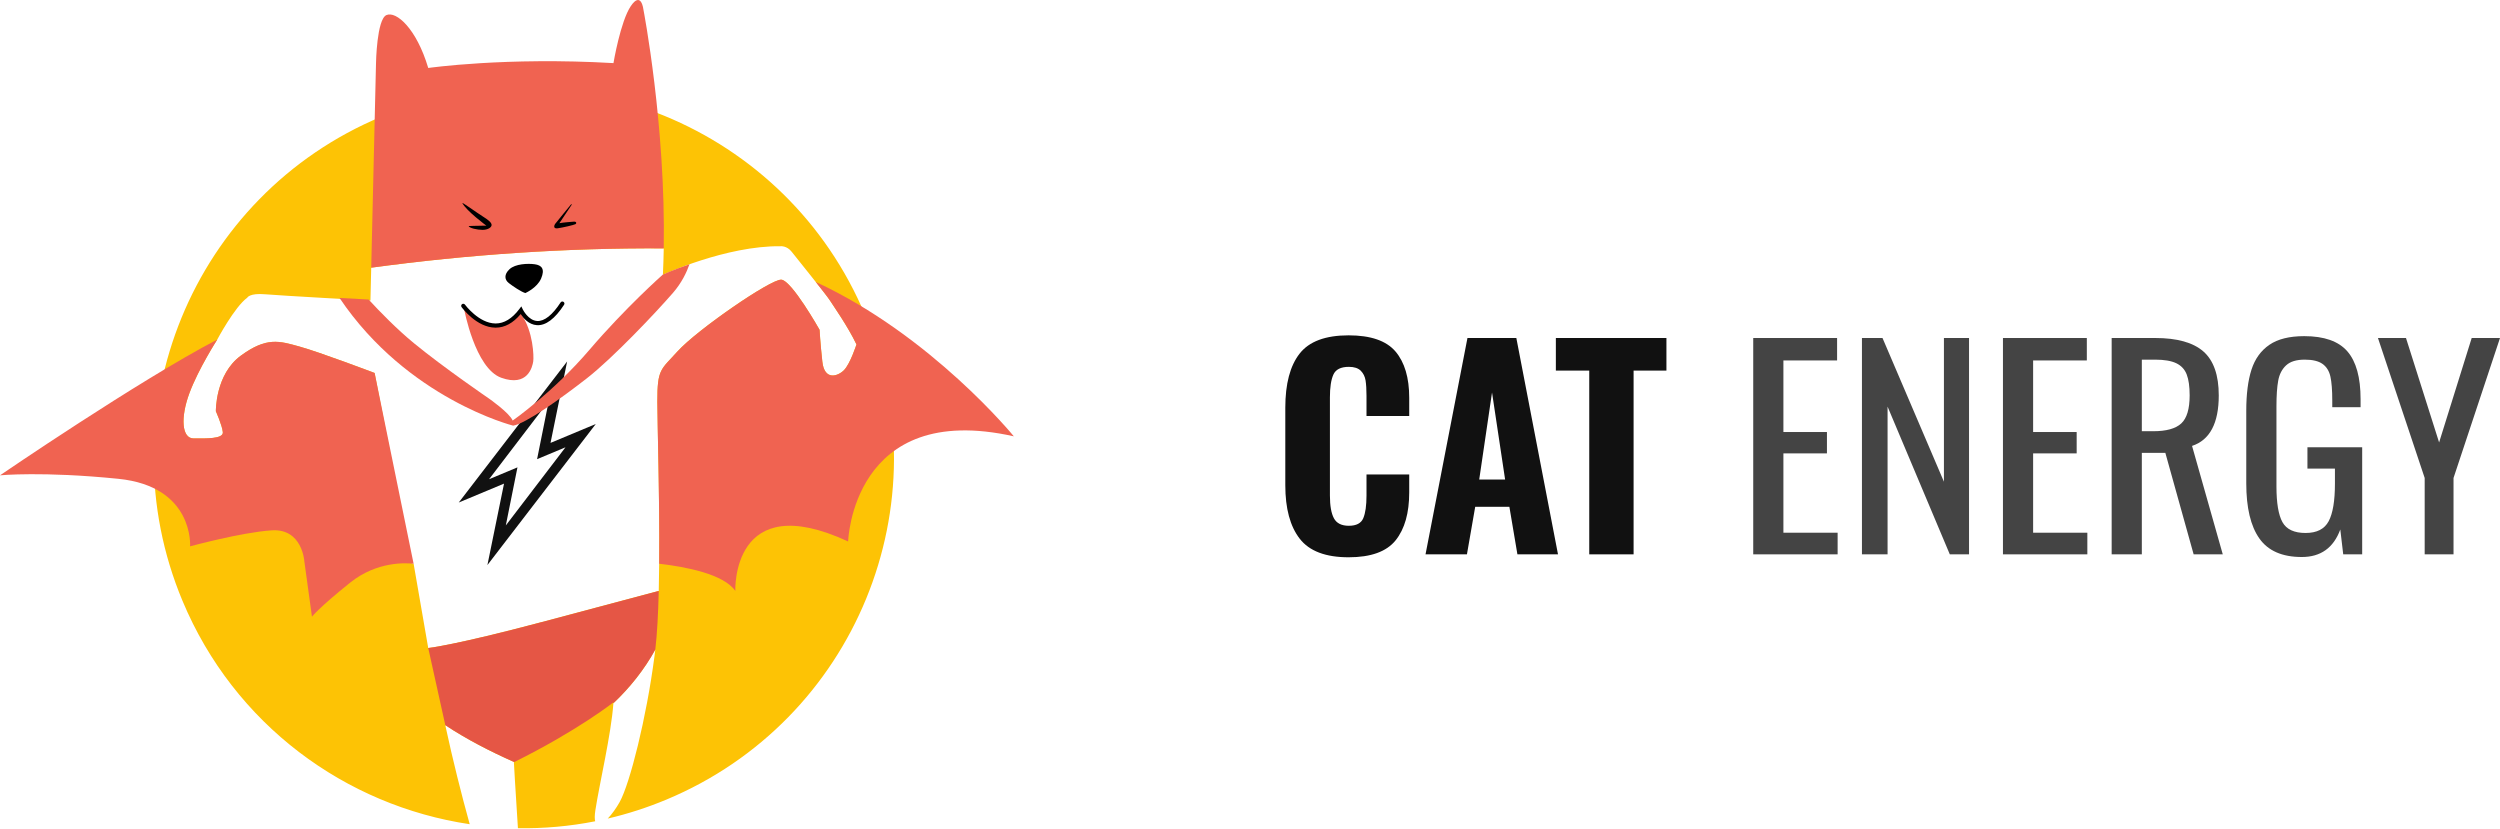
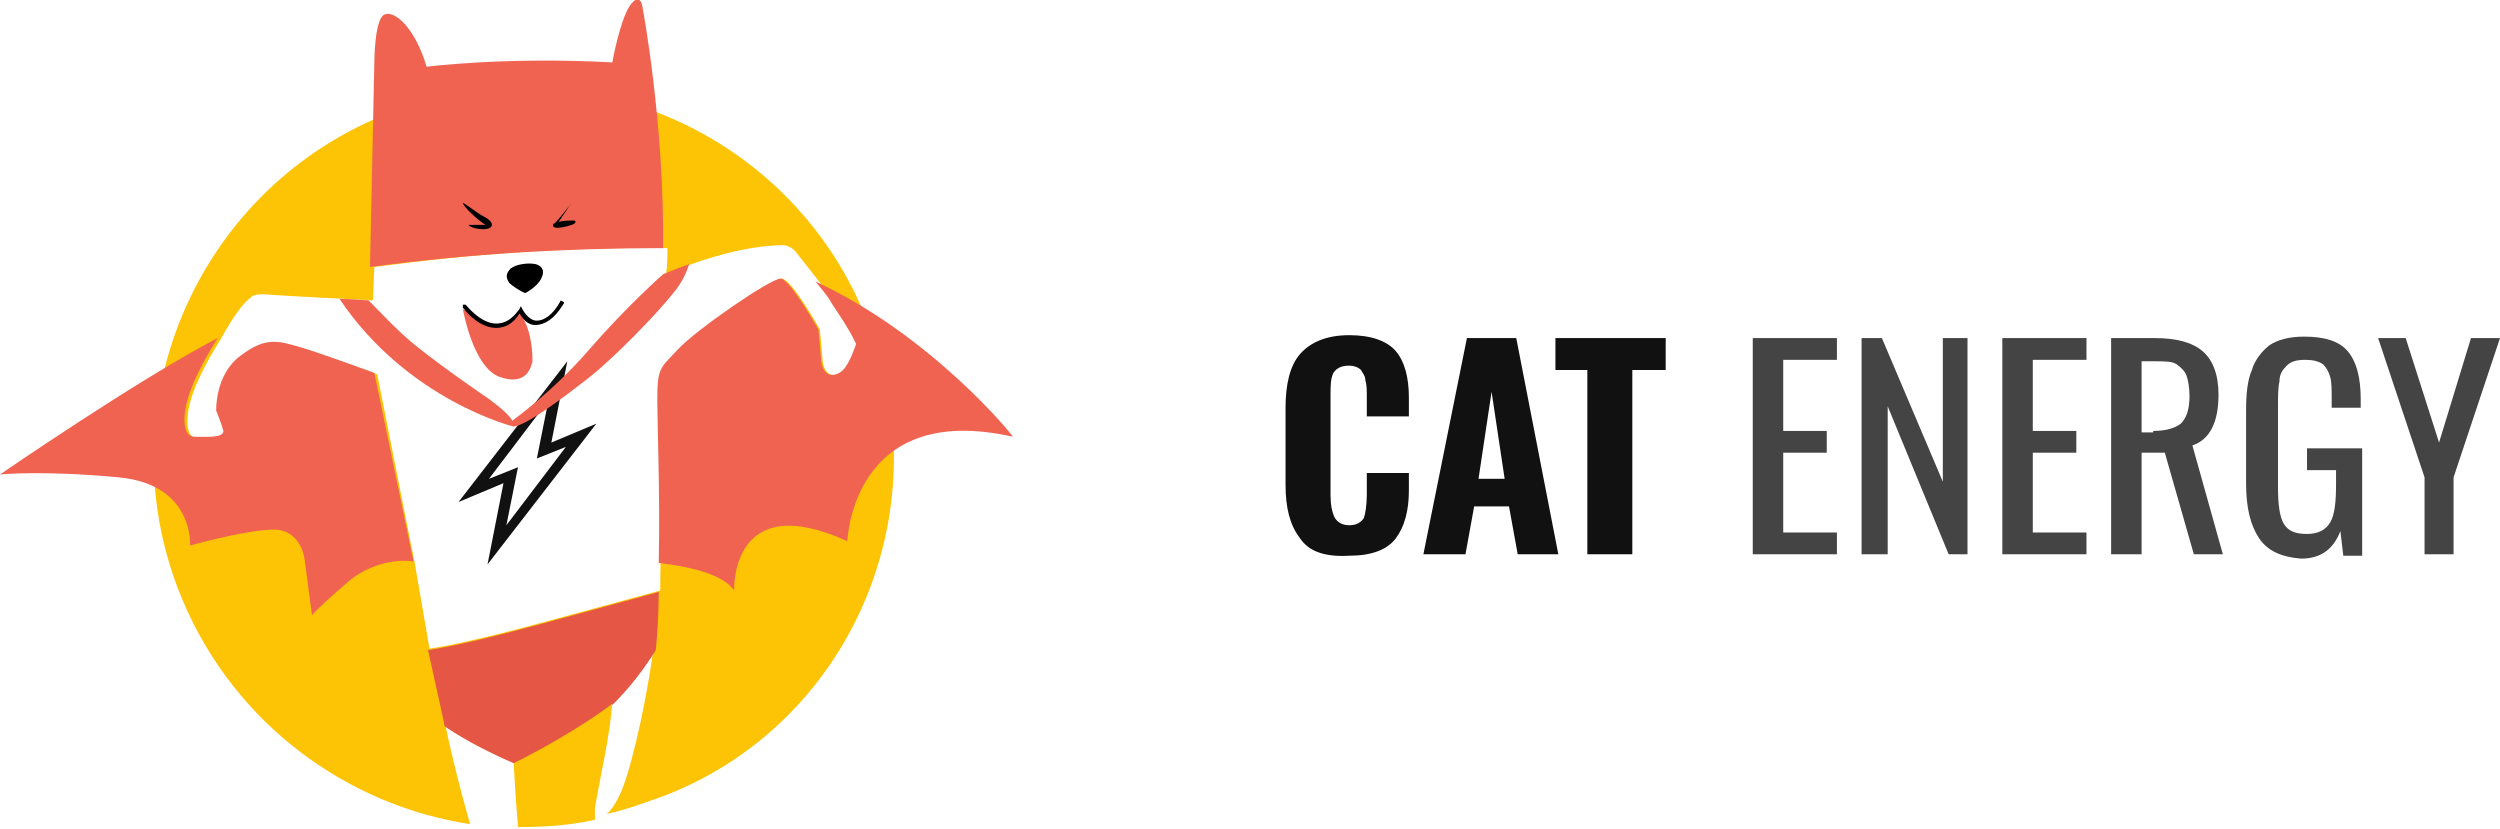
- <svg xmlns="http://www.w3.org/2000/svg" viewBox="0 0 229.685 76.094" height="76.094" width="229.685" xml:space="preserve" id="svg2" version="1.1">
-   <defs id="defs6">
-     <clipPath id="clipPath18" clipPathUnits="userSpaceOnUse">
-       <path id="path16" d="M 0,57.07 H 172.264 V 0 H 0 Z" />
-     </clipPath>
-   </defs>
-   <g transform="matrix(1.333333,0,0,-1.333333,0,76.09373)" id="g10">
-     <g id="g12">
-       <g clip-path="url(#clipPath18)" id="g14">
-         <g transform="translate(58.1528,31.5624)" id="g20">
-           <path id="path22" style="fill:#fdc305;fill-opacity:1;fill-rule:nonzero;stroke:none" d="m 0,0 c -0.432,-0.432 -1.344,-0.72 -1.488,0.576 -0.143,1.295 -0.192,2.207 -0.192,2.207 0,0 -1.919,3.406 -2.638,3.454 -0.72,0.048 -5.806,-3.454 -7.15,-4.942 -1.159,-1.283 -1.391,-1.199 -1.391,-3.454 0,-1.706 0.219,-8.132 0.098,-13.051 0,0 -2.161,-0.576 -8.111,-2.159 -5.949,-1.584 -7.773,-1.776 -7.773,-1.776 l -1.007,5.806 c 0,0 -10e-4,0 -0.003,0.001 -0.005,10e-4 -0.018,0.003 -0.039,0.006 -0.001,0 -0.002,0 -0.002,0 -0.011,0.002 -0.022,0.004 -0.035,0.005 -0.015,0.002 -0.031,0.005 -0.049,0.007 v 0 l -2.559,13.128 c 0,0 -3.791,1.44 -5.182,1.823 -1.392,0.384 -2.255,0.672 -4.03,-0.624 -1.776,-1.295 -1.728,-3.838 -1.728,-3.838 0,0 0.432,-0.96 0.48,-1.44 0.048,-0.479 -1.2,-0.431 -2.015,-0.431 -0.816,0 -0.912,1.439 -0.288,3.119 0.623,1.679 1.919,3.694 1.919,3.694 0,0 1.2,2.255 2.063,2.879 0,0 0.144,0.336 1.248,0.24 1.103,-0.096 7.245,-0.432 7.245,-0.432 l 0.053,2.265 c 6.663,0.908 13.431,1.368 20.157,1.33 -0.011,-0.605 -0.029,-1.212 -0.058,-1.82 0,0 4.366,2.015 8.109,1.968 0,0 0.431,0.047 0.767,-0.384 C -3.263,7.725 -1.2,5.182 -0.96,4.798 -0.72,4.414 0.24,3.071 0.863,1.775 0.863,1.775 0.432,0.432 0,0 M 1.472,3.769 C -3.957,16.762 -18.89,22.895 -31.883,17.466 -44.876,12.039 -51.008,-2.895 -45.58,-15.888 c 3.57,-8.547 11.254,-14.125 19.793,-15.397 -0.577,2.081 -1.157,4.382 -1.684,6.826 1.492,-0.988 3.075,-1.797 4.748,-2.544 -0.006,-0.003 -0.013,-0.007 -0.02,-0.01 0,0 0.118,-2.147 0.278,-4.546 1.766,-0.029 3.549,0.126 5.324,0.476 -0.042,0.157 -0.043,0.403 0.012,0.759 0.285,1.854 1.087,5.213 1.243,7.375 1.123,1.059 2.128,2.316 2.887,3.697 -10e-4,-0.012 -0.002,-0.024 -0.004,-0.037 -0.018,-0.143 -0.036,-0.287 -0.054,-0.431 -0.552,-4.246 -1.697,-8.775 -2.393,-10.028 -0.242,-0.436 -0.544,-0.855 -0.826,-1.148 1.362,0.318 2.716,0.753 4.05,1.311 C 0.767,-24.157 6.9,-9.224 1.472,3.769" />
-         </g>
-         <g transform="translate(56.2104,37.643)" id="g24">
-           <path id="path26" style="fill:#f06351;fill-opacity:1;fill-rule:nonzero;stroke:none" d="m 0,0 c 0.472,-0.595 0.883,-1.124 0.982,-1.283 0.241,-0.384 1.2,-1.727 1.824,-3.023 0,0 -0.432,-1.343 -0.864,-1.775 C 1.51,-6.513 0.599,-6.8 0.455,-5.505 c -0.144,1.296 -0.192,2.207 -0.192,2.207 0,0 -1.919,3.407 -2.639,3.455 -0.72,0.048 -5.806,-3.455 -7.149,-4.942 -1.16,-1.284 -1.392,-1.2 -1.392,-3.455 0,-1.495 0.169,-6.621 0.129,-11.177 1.801,-0.208 4.447,-0.707 5.245,-1.874 0,0 -0.288,7.149 7.773,3.407 0,0 0.288,9.74 11.419,7.245 0,0 -5.643,6.929 -13.649,10.639" />
-         </g>
-         <g transform="translate(45.7353,39.9555)" id="g28">
-           <path id="path30" style="fill:#f06351;fill-opacity:1;fill-rule:nonzero;stroke:none" d="m 0,0 c 0.145,8.477 -1.401,16.461 -1.401,16.461 0,0 -0.144,1.295 -0.864,0.24 -0.719,-1.056 -1.199,-3.935 -1.199,-3.935 -7.437,0.432 -12.763,-0.335 -12.763,-0.335 -0.816,2.735 -2.207,3.934 -2.879,3.646 -0.672,-0.288 -0.72,-3.311 -0.72,-3.311 L -20.156,-1.33 C -13.493,-0.422 -6.725,0.038 0,0" />
-         </g>
-         <g transform="translate(45.1538,12.31)" id="g32">
-           <path id="path34" style="fill:#e55645;fill-opacity:1;fill-rule:nonzero;stroke:none" d="m 0,0 c 0.126,1.061 0.2,2.475 0.238,4.042 0,0 -2.161,-0.575 -8.111,-2.159 -5.949,-1.583 -7.773,-1.775 -7.773,-1.775 l 1.104,-4.99 c 0.023,-0.109 0.046,-0.217 0.07,-0.325 1.492,-0.987 3.075,-1.797 4.748,-2.544 4.354,2.155 6.841,4.117 6.841,4.117 C -2.884,-3.655 -2.886,-3.676 -2.887,-3.696 -1.764,-2.637 -0.759,-1.381 0,0" />
-         </g>
-         <g transform="translate(31.8594,43.0776)" id="g36">
-           <path id="path38" style="fill:#000000;fill-opacity:1;fill-rule:nonzero;stroke:none" d="m 0,0 c -0.046,0.091 1.021,-0.68 1.405,-0.92 0.384,-0.24 0.61,-0.423 0.61,-0.591 0,-0.168 -0.264,-0.336 -0.624,-0.336 -0.36,0 -0.912,0.12 -0.959,0.264 0,0 0.599,0.024 0.935,0.024 h 0.288 c 0,0 -1.391,1.031 -1.655,1.559" />
-         </g>
-         <g transform="translate(39.3291,42.9643)" id="g40">
-           <path id="path42" style="fill:#000000;fill-opacity:1;fill-rule:nonzero;stroke:none" d="m 0,0 c 0,0 -1.046,-1.273 -1.085,-1.332 -0.04,-0.059 -0.166,-0.341 0.185,-0.293 0.35,0.049 1.11,0.225 1.217,0.283 0.108,0.059 0.07,0.196 -0.116,0.175 -0.205,-0.021 -0.682,-0.048 -0.985,-0.106 l 0.841,1.26 c 0,0 0.026,0.118 -0.057,0.013" />
-         </g>
-         <g transform="translate(36.1982,36.8764)" id="g44">
-           <path id="path46" style="fill:#000000;fill-opacity:1;fill-rule:nonzero;stroke:none" d="M 0,0 C 0,0 0.81,0.351 1.089,1.007 1.368,1.664 1.125,1.919 0.648,1.985 0.171,2.051 -0.692,2.015 -1.088,1.646 -1.484,1.277 -1.43,0.917 -1.142,0.692 -0.854,0.468 -0.297,0.09 0,0" />
-         </g>
-         <g transform="translate(35.7934,35.6254)" id="g48">
-           <path id="path50" style="fill:#f06351;fill-opacity:1;fill-rule:nonzero;stroke:none" d="m 0,0 c 0,0 -0.179,-0.372 -0.458,-0.594 -0.243,-0.193 -0.567,-0.363 -1.017,-0.386 -0.638,-0.033 -1.055,0.169 -1.451,0.445 -0.203,0.141 -0.395,0.254 -0.532,0.442 -0.157,0.181 -0.356,0.252 -0.356,0.252 0,0 0.747,-4.097 2.564,-4.745 1.817,-0.647 2.143,0.749 2.2,1.133 0.048,0.326 0,2.081 -0.82,3.222 C 0.115,0.072 0.099,-0.131 0,0" />
-         </g>
-         <g transform="translate(34.1533,34.4931)" id="g52">
-           <path id="path54" style="fill:#000000;fill-opacity:1;fill-rule:nonzero;stroke:none" d="m 0,0 h -0.016 c -1.292,0.011 -2.29,1.36 -2.332,1.418 -0.047,0.064 -0.032,0.154 0.032,0.201 0.064,0.047 0.154,0.032 0.201,-0.032 0.01,-0.013 0.956,-1.29 2.103,-1.299 H 0 c 0.584,0 1.131,0.333 1.627,0.989 L 1.769,1.466 1.872,1.253 C 1.875,1.246 2.244,0.498 2.859,0.459 3.356,0.428 3.912,0.87 4.475,1.737 4.518,1.803 4.607,1.822 4.674,1.779 4.741,1.736 4.759,1.646 4.716,1.58 4.083,0.606 3.452,0.133 2.84,0.172 2.277,0.208 1.898,0.667 1.723,0.936 1.204,0.314 0.625,0 0,0" />
-         </g>
-         <g transform="translate(33.6982,24.0488)" id="g56">
-           <path id="path58" style="fill:#111111;fill-opacity:1;fill-rule:nonzero;stroke:none" d="M 0,0 4.113,5.385 3.31,1.383 5.268,2.201 1.155,-3.184 1.958,0.818 Z m 7.356,3.807 -3.12,-1.304 1.145,5.612 -7.469,-9.72 3.12,1.303 -1.145,-5.612 z" />
-         </g>
-         <g transform="translate(45.6777,38.1542)" id="g60">
-           <path id="path62" style="fill:#f06351;fill-opacity:1;fill-rule:nonzero;stroke:none" d="m 0,0 c 0,0 -2.543,-2.244 -5.062,-5.189 -2.519,-2.945 -5.29,-4.874 -5.29,-4.874 -0.216,0.526 -1.619,1.508 -1.619,1.508 0,0 -3.131,2.138 -5.182,3.822 -1.179,0.967 -2.346,2.165 -3.125,3.01 -0.292,0.015 -1.065,0.057 -2.005,0.109 4.69,-6.968 11.967,-8.8 11.967,-8.8 0.864,0.141 3.275,1.859 5.074,3.261 1.799,1.403 4.75,4.523 5.938,5.891 0.6,0.692 0.943,1.419 1.135,1.969 C 0.722,0.325 0,0 0,0" />
-         </g>
-         <g transform="translate(25.8135,31.3705)" id="g64">
-           <path id="path66" style="fill:#f06351;fill-opacity:1;fill-rule:nonzero;stroke:none" d="m 0,0 c 0,0 -3.791,1.439 -5.182,1.823 -1.391,0.384 -2.255,0.672 -4.03,-0.624 -1.775,-1.295 -1.727,-3.838 -1.727,-3.838 0,0 0.431,-0.96 0.48,-1.44 0.047,-0.479 -1.2,-0.431 -2.016,-0.431 -0.816,0 -0.911,1.439 -0.288,3.118 0.624,1.68 1.92,3.695 1.92,3.695 -5.422,-2.831 -14.97,-9.356 -14.97,-9.356 0,0 2.926,0.287 8.156,-0.24 5.23,-0.528 4.942,-4.654 4.942,-4.654 0,0 3.503,0.959 5.614,1.103 2.111,0.144 2.255,-2.111 2.255,-2.111 l 0.528,-3.838 c 0,0 0.48,0.623 2.639,2.351 1.853,1.483 3.868,1.356 4.366,1.295 z" />
-         </g>
-         <g transform="translate(89.5586,19.9496)" id="g68">
-           <path id="path70" style="fill:#111111;fill-opacity:1;fill-rule:nonzero;stroke:none" d="m 0,0 c -0.663,0.853 -0.994,2.082 -0.994,3.69 v 5.337 c 0,1.644 0.328,2.886 0.985,3.726 0.656,0.841 1.782,1.261 3.377,1.261 1.521,0 2.597,-0.371 3.23,-1.113 0.631,-0.742 0.947,-1.807 0.947,-3.193 V 8.457 H 4.601 v 1.379 c 0,0.442 -0.022,0.798 -0.064,1.068 -0.044,0.27 -0.154,0.493 -0.332,0.672 -0.178,0.177 -0.451,0.267 -0.819,0.267 -0.552,0 -0.908,-0.178 -1.067,-0.534 C 2.159,10.953 2.08,10.432 2.08,9.744 V 2.972 c 0,-0.7 0.092,-1.221 0.276,-1.564 0.184,-0.344 0.527,-0.516 1.03,-0.516 0.516,0 0.847,0.175 0.994,0.525 0.147,0.35 0.221,0.868 0.221,1.555 V 4.426 H 7.545 V 3.193 C 7.545,1.77 7.232,0.668 6.607,-0.111 5.981,-0.89 4.901,-1.279 3.368,-1.279 1.785,-1.279 0.663,-0.853 0,0" />
-         </g>
-         <g transform="translate(103.7109,24.0258)" id="g72">
-           <path id="path74" style="fill:#111111;fill-opacity:1;fill-rule:nonzero;stroke:none" d="M 0,0 -0.902,6 -1.785,0 Z M -2.595,9.754 H 0.773 L 3.644,-5.153 H 0.847 l -0.553,3.276 h -2.355 l -0.57,-3.276 h -2.853 z" />
-         </g>
-         <g transform="translate(109.5083,31.5346)" id="g76">
-           <path id="path78" style="fill:#111111;fill-opacity:1;fill-rule:nonzero;stroke:none" d="M 0,0 H -2.301 V 2.245 H 5.318 V 0 H 3.055 V -12.662 H 0 Z" />
-         </g>
-         <g transform="translate(120.8076,33.7797)" id="g80">
-           <path id="path82" style="fill:#444444;fill-opacity:1;fill-rule:nonzero;stroke:none" d="M 0,0 H 5.778 V -1.546 H 2.079 v -4.932 h 3 V -7.95 h -3 v -5.466 h 3.736 v -1.491 H 0 Z" />
-         </g>
-         <g transform="translate(128.2983,33.7797)" id="g84">
-           <path id="path86" style="fill:#444444;fill-opacity:1;fill-rule:nonzero;stroke:none" d="M 0,0 H 1.417 L 5.649,-9.901 V 0 h 1.73 V -14.907 H 6.054 L 1.766,-4.729 V -14.907 H 0 Z" />
-         </g>
-         <g transform="translate(138.0146,33.7797)" id="g88">
-           <path id="path90" style="fill:#444444;fill-opacity:1;fill-rule:nonzero;stroke:none" d="m 0,0 h 5.779 v -1.546 h -3.7 v -4.932 h 3 V -7.95 h -3 v -5.466 h 3.736 v -1.491 H 0 Z" />
-         </g>
-         <g transform="translate(148.376,27.3569)" id="g92">
-           <path id="path94" style="fill:#444444;fill-opacity:1;fill-rule:nonzero;stroke:none" d="m 0,0 c 0.896,0 1.537,0.178 1.923,0.534 0.386,0.356 0.58,1 0.58,1.932 C 2.503,3.08 2.435,3.561 2.3,3.911 2.165,4.261 1.925,4.519 1.583,4.684 1.239,4.849 0.754,4.932 0.129,4.932 H -0.792 V 0 Z m -2.871,6.423 h 3 c 1.509,0 2.616,-0.31 3.322,-0.929 0.705,-0.62 1.058,-1.629 1.058,-3.028 0,-1.914 -0.613,-3.073 -1.841,-3.478 L 4.785,-8.484 H 2.778 l -1.95,6.993 h -1.62 v -6.993 h -2.079 z" />
-         </g>
-         <g transform="translate(155.6821,19.9682)" id="g96">
-           <path id="path98" style="fill:#444444;fill-opacity:1;fill-rule:nonzero;stroke:none" d="m 0,0 c -0.601,0.853 -0.902,2.119 -0.902,3.8 v 4.987 c 0,1.153 0.12,2.102 0.359,2.844 0.24,0.742 0.65,1.312 1.233,1.711 0.582,0.399 1.384,0.598 2.402,0.598 1.374,0 2.365,-0.349 2.972,-1.048 0.608,-0.7 0.911,-1.798 0.911,-3.295 V 9.045 H 5.024 v 0.46 c 0,0.711 -0.043,1.261 -0.128,1.647 C 4.81,11.539 4.629,11.83 4.353,12.026 4.077,12.222 3.668,12.321 3.129,12.321 2.552,12.321 2.123,12.189 1.841,11.925 1.559,11.662 1.377,11.309 1.298,10.867 1.217,10.426 1.178,9.836 1.178,9.1 V 3.579 c 0,-1.141 0.138,-1.96 0.414,-2.457 0.277,-0.497 0.807,-0.745 1.592,-0.745 0.773,0 1.304,0.269 1.592,0.81 0.288,0.54 0.432,1.405 0.432,2.594 V 4.812 H 3.313 V 6.284 H 7.085 V -1.095 H 5.779 L 5.577,0.616 C 5.111,-0.647 4.227,-1.279 2.926,-1.279 1.577,-1.279 0.602,-0.854 0,0" />
-         </g>
-         <g transform="translate(167.0737,24.1362)" id="g100">
-           <path id="path102" style="fill:#444444;fill-opacity:1;fill-rule:nonzero;stroke:none" d="m 0,0 -3.22,9.644 h 1.932 L 0.994,2.448 3.24,9.644 H 5.19 L 1.988,0 V -5.263 H 0 Z" />
-         </g>
-       </g>
-     </g>
+ <svg xmlns="http://www.w3.org/2000/svg" version="1.1" id="Layer_2" x="0px" y="0px" viewBox="0 0 172.3 57.1" style="enable-background:new 0 0 172.3 57.1;" xml:space="preserve">
+   <style type="text/css">
+     .st0 {
+       fill: #FDC305;
+     }
+     .st1 {
+       fill: #F06351;
+     }
+     .st2 {
+       fill: #E55645;
+     }
+     .st3 {
+       fill: #111111;
+     }
+     .st4 {
+       fill: #444444;
+     }
+   </style>
+   <path class="st0" d="M59.6,21.7C54.2,8.7,39.3,2.6,26.3,8S7.1,28.4,12.6,41.4c3.6,8.5,11.3,14.1,19.8,15.4c-0.6-2.1-1.2-4.4-1.7-6.8   c1.5,1,3.1,1.8,4.7,2.5c0,0,0,0,0,0c0,0,0.1,2.1,0.3,4.5c1.8,0,3.5-0.1,5.3-0.5c0-0.2,0-0.4,0-0.8c0.3-1.9,1.1-5.2,1.2-7.4   c1.1-1.1,2.1-2.3,2.9-3.7c0,0,0,0,0,0c0,0.1,0,0.3-0.1,0.4c-0.6,4.2-1.7,8.8-2.4,10c-0.2,0.4-0.5,0.9-0.8,1.1   c1.4-0.3,2.7-0.8,4.1-1.3C58.9,49.7,65.1,34.7,59.6,21.7z M58.2,25.5c-0.4,0.4-1.3,0.7-1.5-0.6c-0.1-1.3-0.2-2.2-0.2-2.2   s-1.9-3.4-2.6-3.5c-0.7,0-5.8,3.5-7.1,4.9c-1.2,1.3-1.4,1.2-1.4,3.5c0,1.7,0.2,8.1,0.1,13.1v0v0c0,0-2.2,0.6-8.1,2.2   c-5.9,1.6-7.8,1.8-7.8,1.8l-1-5.8c0,0,0,0,0,0c0,0,0,0,0,0c0,0,0,0,0,0c0,0,0,0,0,0c0,0,0,0,0,0c0,0,0,0,0,0l-2.6-13.1   c0,0-3.8-1.4-5.2-1.8c-1.4-0.4-2.3-0.7-4,0.6c-1.8,1.3-1.7,3.8-1.7,3.8s0.4,1,0.5,1.4c0,0.5-1.2,0.4-2,0.4s-0.9-1.4-0.3-3.1   c0.6-1.7,1.9-3.7,1.9-3.7s1.2-2.3,2.1-2.9c0,0,0.1-0.3,1.2-0.2c1.1,0.1,7.2,0.4,7.2,0.4l0.1-2.3c6.7-0.9,13.4-1.4,20.2-1.3   c0,0.6,0,1.2-0.1,1.8c0,0,4.4-2,8.1-2c0,0,0.4,0,0.8,0.4c0.3,0.4,2.4,3,2.6,3.4c0.2,0.4,1.2,1.7,1.8,3C59,23.7,58.6,25.1,58.2,25.5z   " />
+   <path class="st1" d="M56.2,19.4c0.5,0.6,0.9,1.1,1,1.3c0.2,0.4,1.2,1.7,1.8,3c0,0-0.4,1.3-0.9,1.8c-0.4,0.4-1.3,0.7-1.5-0.6   c-0.1-1.3-0.2-2.2-0.2-2.2s-1.9-3.4-2.6-3.5c-0.7,0-5.8,3.5-7.1,4.9c-1.2,1.3-1.4,1.2-1.4,3.5c0,1.5,0.2,6.6,0.1,11.2   c1.8,0.2,4.4,0.7,5.2,1.9c0,0-0.3-7.1,7.8-3.4c0,0,0.3-9.7,11.4-7.2C69.9,30.1,64.2,23.1,56.2,19.4z" />
+   <path class="st1" d="M45.7,17.1c0.1-8.5-1.4-16.5-1.4-16.5s-0.1-1.3-0.9-0.2c-0.7,1.1-1.2,3.9-1.2,3.9c-7.4-0.4-12.8,0.3-12.8,0.3   c-0.8-2.7-2.2-3.9-2.9-3.6c-0.7,0.3-0.7,3.3-0.7,3.3l-0.3,14.1C32.2,17.5,39,17.1,45.7,17.1z" />
+   <path class="st2" d="M45.2,44.8c0.1-1.1,0.2-2.5,0.2-4c0,0-2.2,0.6-8.1,2.2c-5.9,1.6-7.8,1.8-7.8,1.8l1.1,5c0,0.1,0,0.2,0.1,0.3   c1.5,1,3.1,1.8,4.7,2.5c4.4-2.2,6.8-4.1,6.8-4.1c0,0,0,0,0,0.1C43.4,47.4,44.4,46.1,45.2,44.8z" />
+   <path d="M31.9,14c0-0.1,1,0.7,1.4,0.9s0.6,0.4,0.6,0.6s-0.3,0.3-0.6,0.3s-0.9-0.1-1-0.3c0,0,0.6,0,0.9,0h0.3   C33.5,15.6,32.1,14.5,31.9,14z" />
+   <path d="M39.3,14.1c0,0-1,1.3-1.1,1.3s-0.2,0.3,0.2,0.3s1.1-0.2,1.2-0.3s0.1-0.2-0.1-0.2c-0.2,0-0.7,0-1,0.1L39.3,14.1   C39.4,14.1,39.4,14,39.3,14.1z" />
+   <path d="M36.2,20.2c0,0,0.8-0.4,1.1-1s0-0.9-0.4-1c-0.5-0.1-1.3,0-1.7,0.3c-0.4,0.4-0.3,0.7-0.1,1C35.3,19.7,35.9,20.1,36.2,20.2z" />
+   <path class="st1" d="M35.8,21.4c0,0-0.2,0.4-0.5,0.6c-0.2,0.2-0.6,0.4-1,0.4c-0.6,0-1.1-0.2-1.5-0.4c-0.2-0.1-0.4-0.3-0.5-0.4   c-0.2-0.2-0.4-0.3-0.4-0.3s0.7,4.1,2.6,4.7c1.8,0.6,2.1-0.7,2.2-1.1c0-0.3,0-2.1-0.8-3.2C35.9,21.4,35.9,21.6,35.8,21.4z" />
+   <g>
+     <path d="M34.2,22.6C34.1,22.6,34.1,22.6,34.2,22.6c-1.3,0-2.3-1.4-2.3-1.4c0-0.1,0-0.2,0-0.2c0.1,0,0.2,0,0.2,0c0,0,1,1.3,2.1,1.3     c0,0,0,0,0,0c0.6,0,1.1-0.3,1.6-1l0.1-0.2l0.1,0.2c0,0,0.4,0.8,1,0.8c0.5,0,1.1-0.4,1.6-1.3c0-0.1,0.1-0.1,0.2,0     c0.1,0,0.1,0.1,0,0.2c-0.6,1-1.3,1.4-1.9,1.4c-0.6,0-0.9-0.5-1.1-0.8C35.4,22.3,34.8,22.6,34.2,22.6z" />
+   </g>
+   <path class="st3" d="M41.1,29.2l-3.1,1.3l1.1-5.6l-7.5,9.7l3.1-1.3l-1.1,5.6L41.1,29.2z M33.7,33l4.1-5.4l-0.8,4l2-0.8l-4.1,5.4   l0.8-4L33.7,33z" />
+   <path class="st1" d="M45.7,18.9c0,0-2.5,2.2-5.1,5.2c-2.5,2.9-5.3,4.9-5.3,4.9c-0.2-0.5-1.6-1.5-1.6-1.5s-3.1-2.1-5.2-3.8   c-1.2-1-2.3-2.2-3.1-3c-0.3,0-1.1-0.1-2-0.1c4.7,7,12,8.8,12,8.8c0.9-0.1,3.3-1.9,5.1-3.3s4.8-4.5,5.9-5.9c0.6-0.7,0.9-1.4,1.1-2   C46.4,18.6,45.7,18.9,45.7,18.9z" />
+   <path class="st1" d="M25.8,25.7c0,0-3.8-1.4-5.2-1.8c-1.4-0.4-2.3-0.7-4,0.6c-1.8,1.3-1.7,3.8-1.7,3.8s0.4,1,0.5,1.4   c0,0.5-1.2,0.4-2,0.4s-0.9-1.4-0.3-3.1c0.6-1.7,1.9-3.7,1.9-3.7c-5.4,2.8-15,9.4-15,9.4s2.9-0.3,8.2,0.2c5.2,0.5,4.9,4.7,4.9,4.7   s3.5-1,5.6-1.1c2.1-0.1,2.3,2.1,2.3,2.1l0.5,3.8c0,0,0.5-0.6,2.6-2.4c1.9-1.5,3.9-1.4,4.4-1.3c0,0,0,0,0,0L25.8,25.7z" />
+   <g>
+     <path class="st3" d="M89.6,37.1c-0.7-0.9-1-2.1-1-3.7v-5.3c0-1.6,0.3-2.9,1-3.7c0.7-0.8,1.8-1.3,3.4-1.3c1.5,0,2.6,0.4,3.2,1.1     c0.6,0.7,0.9,1.8,0.9,3.2v1.3h-2.9v-1.4c0-0.4,0-0.8-0.1-1.1c0-0.3-0.2-0.5-0.3-0.7c-0.2-0.2-0.5-0.3-0.8-0.3     c-0.6,0-0.9,0.2-1.1,0.5c-0.2,0.4-0.2,0.9-0.2,1.6v6.8c0,0.7,0.1,1.2,0.3,1.6c0.2,0.3,0.5,0.5,1,0.5c0.5,0,0.8-0.2,1-0.5     c0.1-0.3,0.2-0.9,0.2-1.6v-1.5h2.9v1.2c0,1.4-0.3,2.5-0.9,3.3c-0.6,0.8-1.7,1.2-3.2,1.2C91.3,38.4,90.2,38,89.6,37.1z" />
+     <path class="st3" d="M101.1,23.3h3.4l2.9,14.9h-2.8l-0.6-3.3h-2.4l-0.6,3.3h-2.9L101.1,23.3z M103.7,33l-0.9-6l-0.9,6H103.7z" />
+     <path class="st3" d="M109.5,25.5h-2.3v-2.2h7.6v2.2h-2.3v12.7h-3.1V25.5z" />
+     <path class="st4" d="M120.8,23.3h5.8v1.5h-3.7v4.9h3v1.5h-3v5.5h3.7v1.5h-5.8V23.3z" />
+     <path class="st4" d="M128.3,23.3h1.4l4.2,9.9v-9.9h1.7v14.9h-1.3L130.1,28v10.2h-1.8V23.3z" />
+     <path class="st4" d="M138,23.3h5.8v1.5h-3.7v4.9h3v1.5h-3v5.5h3.7v1.5H138V23.3z" />
+     <path class="st4" d="M145.5,23.3h3c1.5,0,2.6,0.3,3.3,0.9c0.7,0.6,1.1,1.6,1.1,3c0,1.9-0.6,3.1-1.8,3.5l2.1,7.5h-2l-2-7h-1.6v7     h-2.1V23.3z M148.4,29.7c0.9,0,1.5-0.2,1.9-0.5c0.4-0.4,0.6-1,0.6-1.9c0-0.6-0.1-1.1-0.2-1.4c-0.1-0.3-0.4-0.6-0.7-0.8     c-0.3-0.2-0.8-0.2-1.5-0.2h-0.9v4.9H148.4z" />
+     <path class="st4" d="M155.7,37.1c-0.6-0.9-0.9-2.1-0.9-3.8v-5c0-1.2,0.1-2.1,0.4-2.8c0.2-0.7,0.7-1.3,1.2-1.7     c0.6-0.4,1.4-0.6,2.4-0.6c1.4,0,2.4,0.3,3,1c0.6,0.7,0.9,1.8,0.9,3.3v0.6h-2v-0.5c0-0.7,0-1.3-0.1-1.6c-0.1-0.4-0.3-0.7-0.5-0.9     c-0.3-0.2-0.7-0.3-1.2-0.3c-0.6,0-1,0.1-1.3,0.4c-0.3,0.3-0.5,0.6-0.5,1.1c-0.1,0.4-0.1,1-0.1,1.8v5.5c0,1.1,0.1,2,0.4,2.5     c0.3,0.5,0.8,0.7,1.6,0.7c0.8,0,1.3-0.3,1.6-0.8c0.3-0.5,0.4-1.4,0.4-2.6v-1H159v-1.5h3.8v7.4h-1.3l-0.2-1.7     c-0.5,1.3-1.4,1.9-2.7,1.9C157.3,38.4,156.3,38,155.7,37.1z" />
+     <path class="st4" d="M167.1,32.9l-3.2-9.6h1.9l2.3,7.2l2.2-7.2h2l-3.2,9.6v5.3h-2V32.9z" />
  </g>
</svg>
